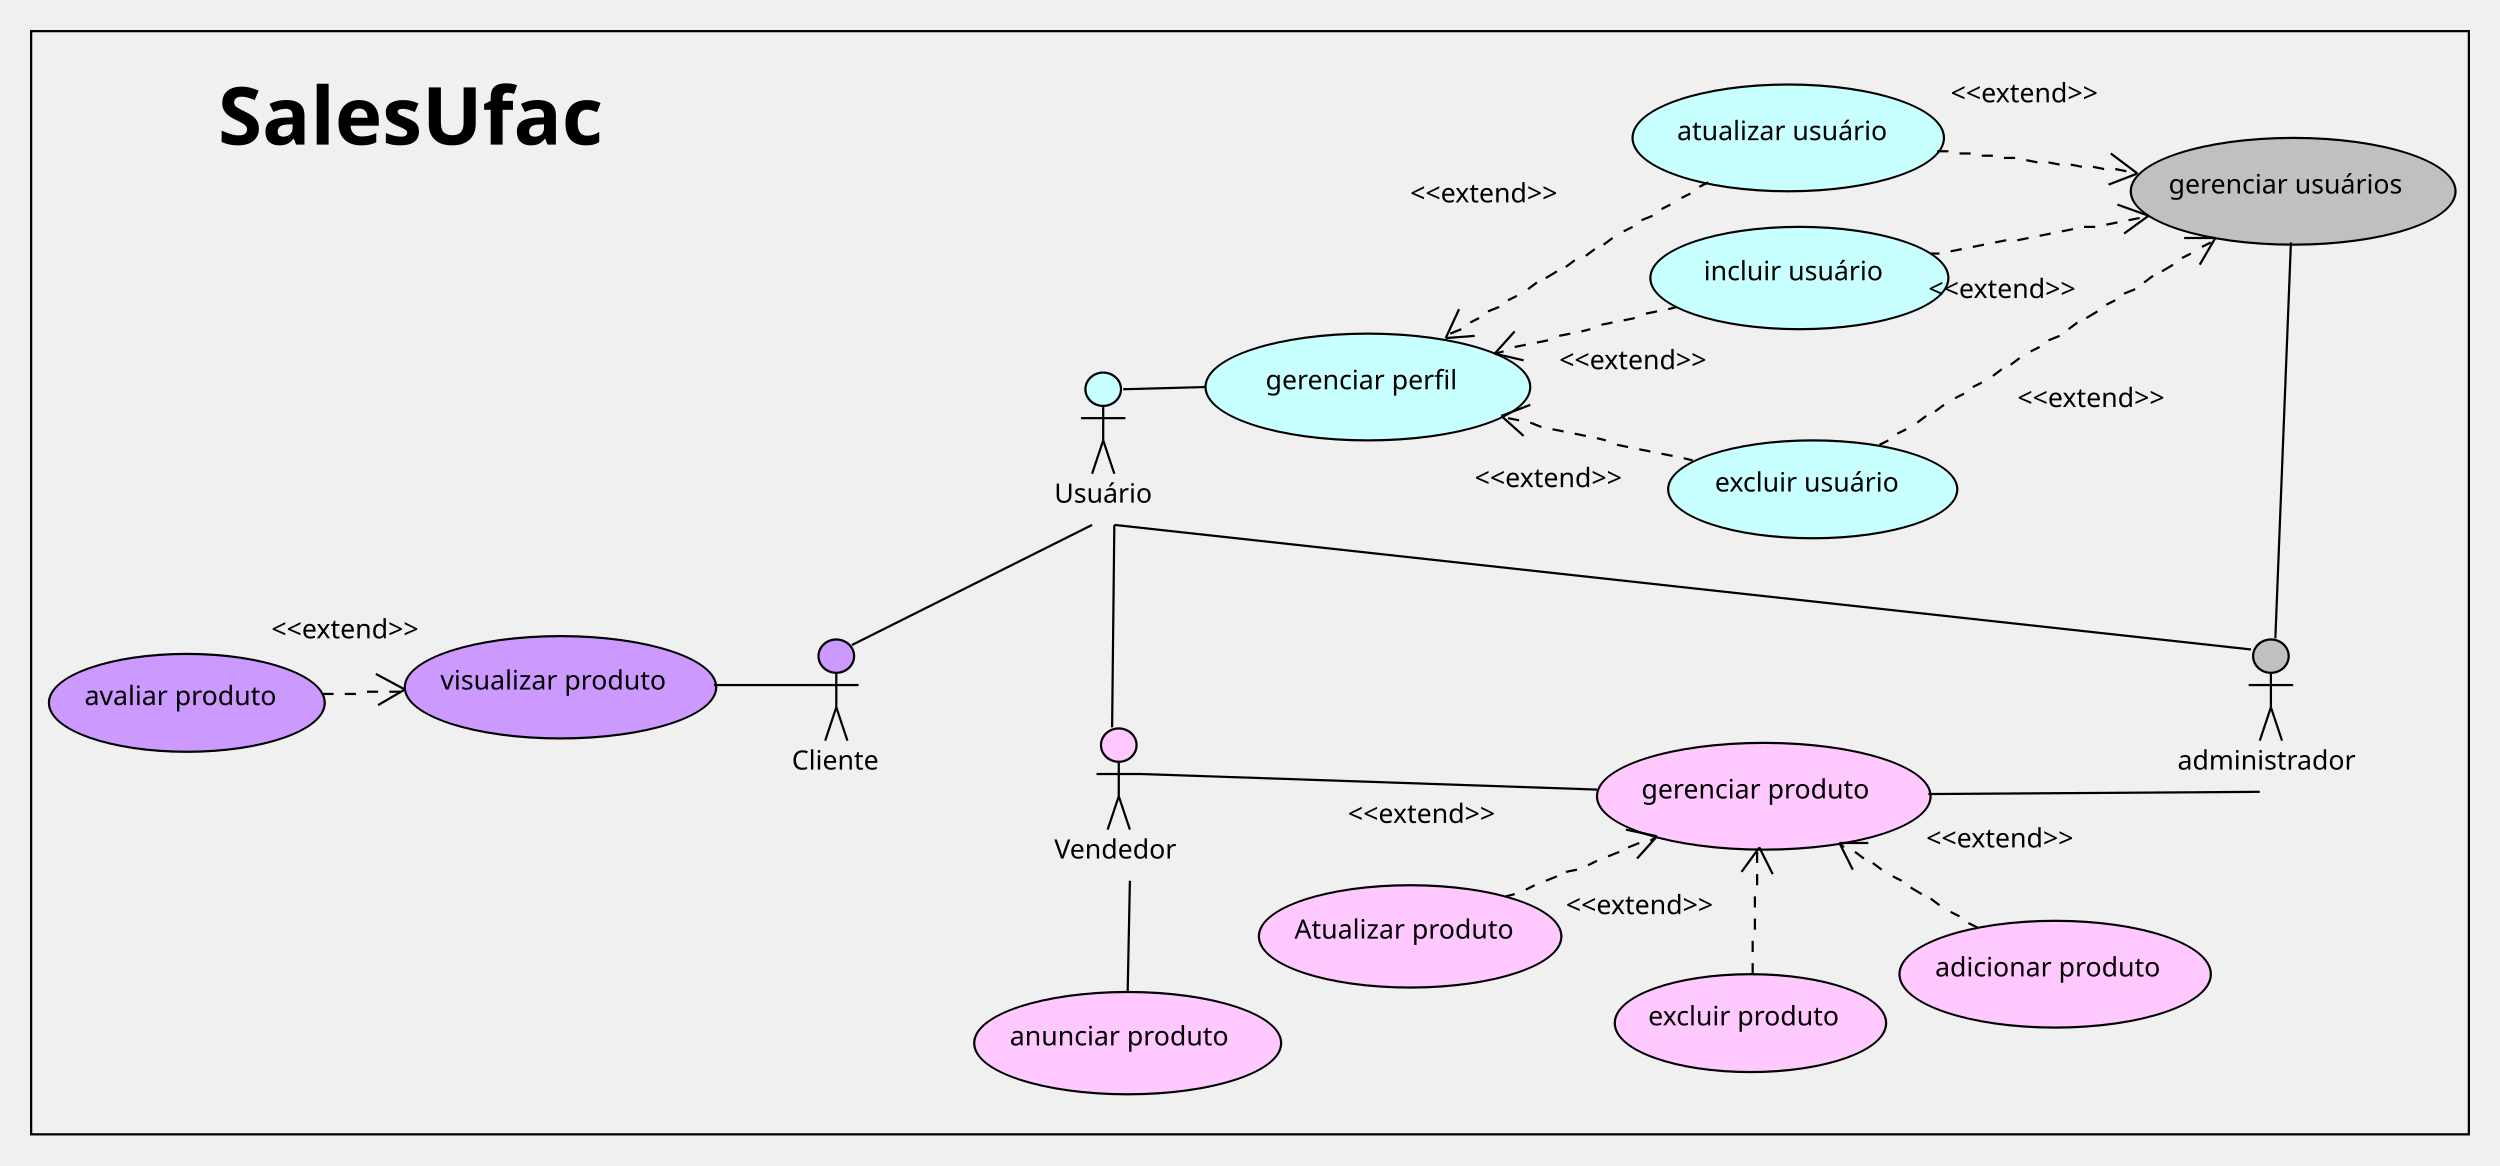
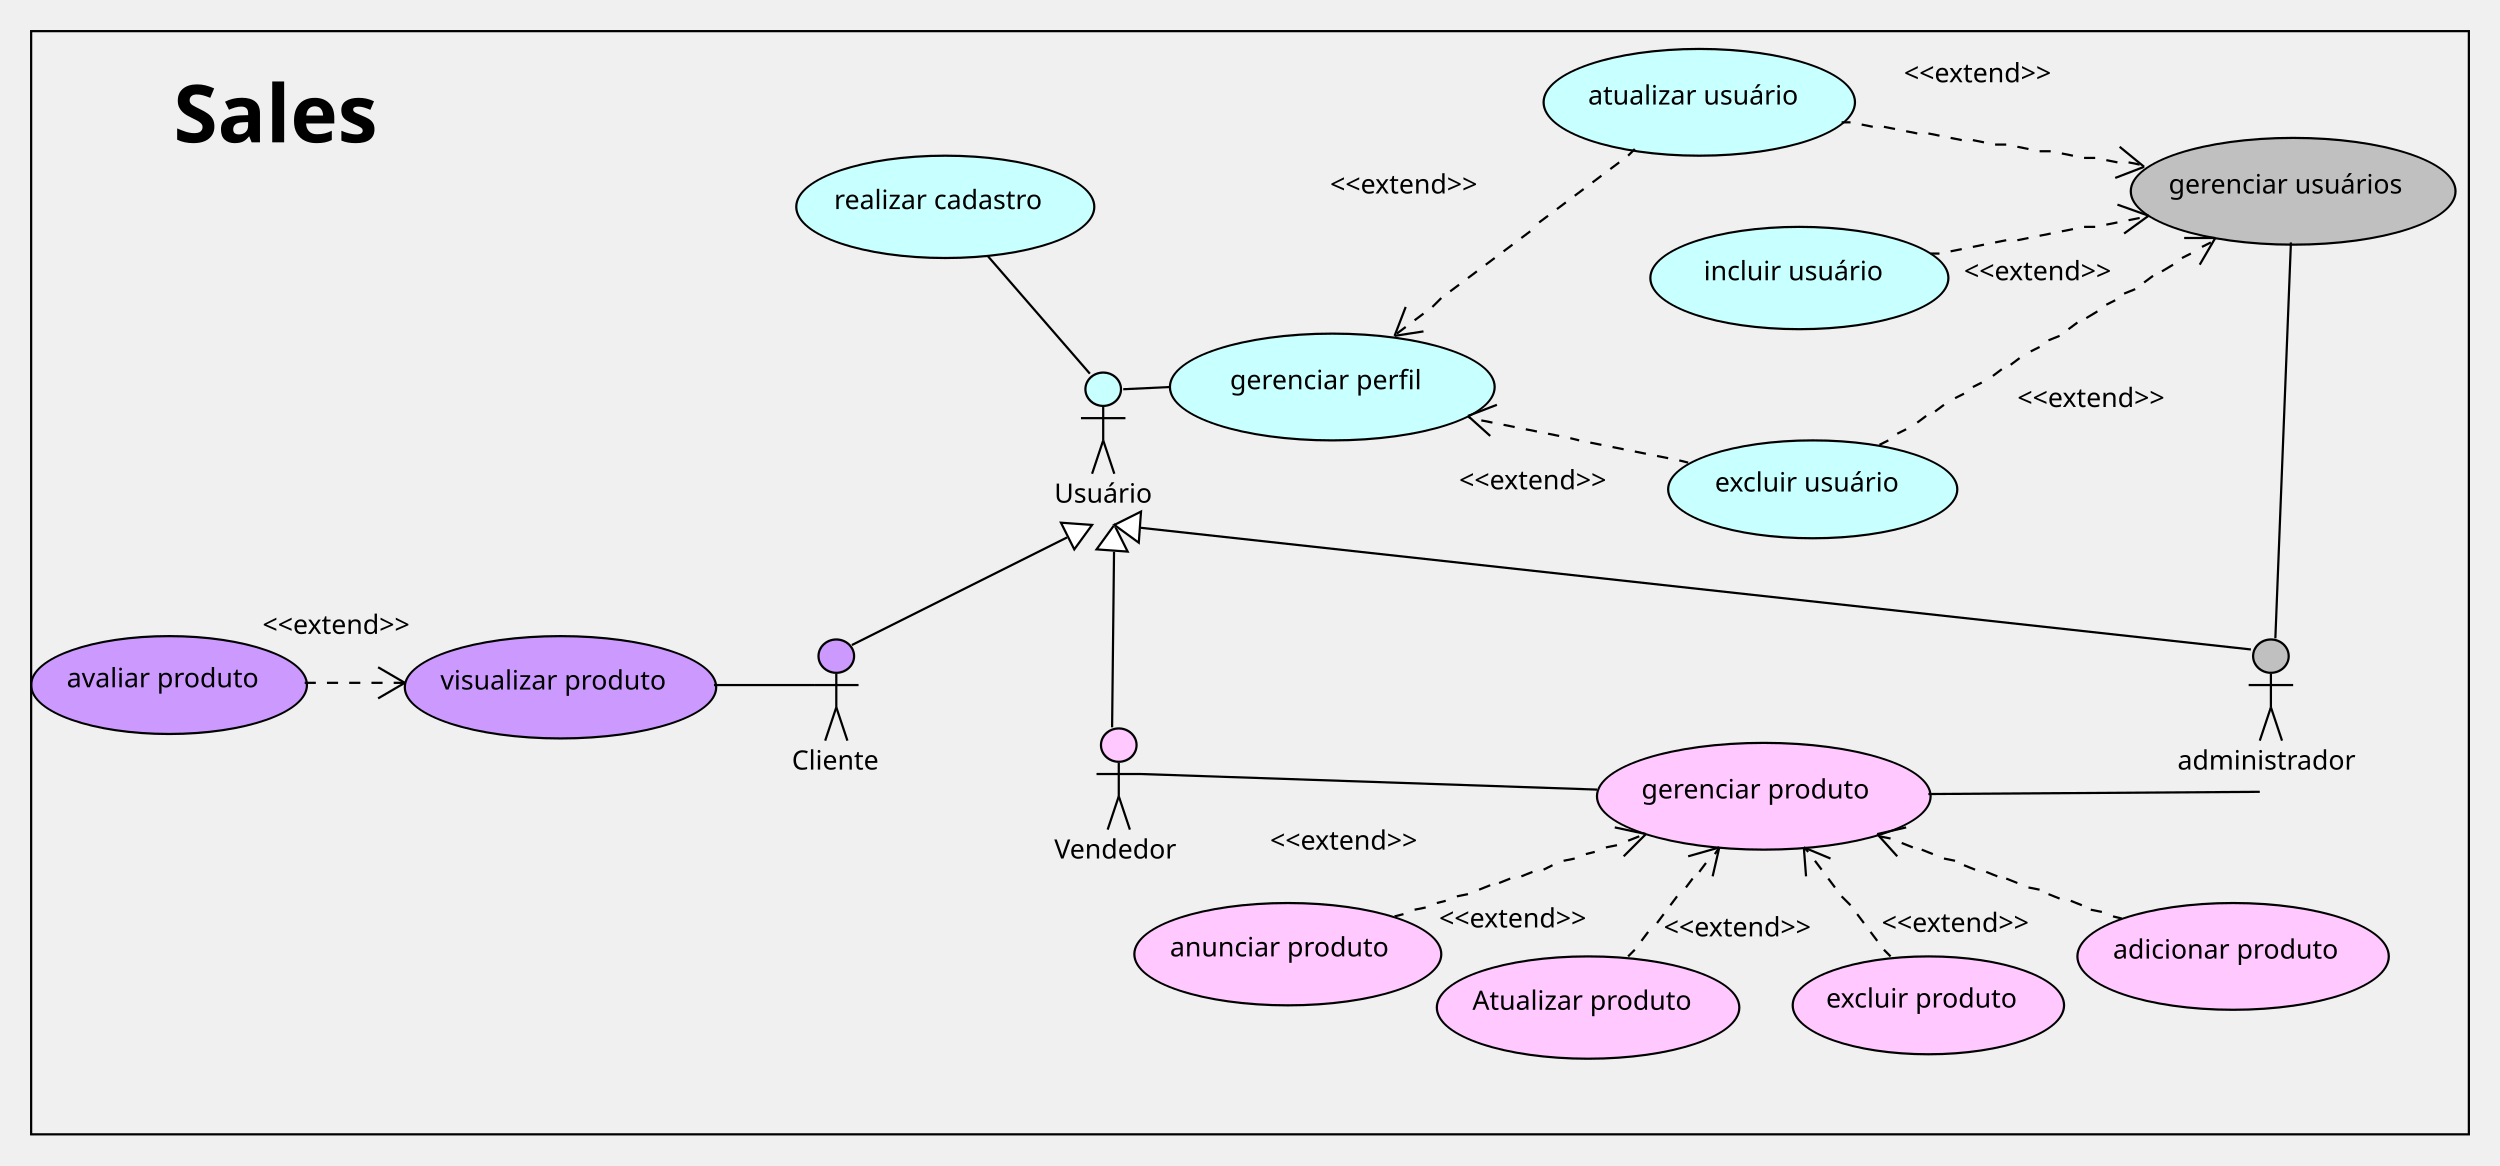
<svg xmlns="http://www.w3.org/2000/svg" height="524" version="1.1" width="1124">
  <text font-family="Dialog" font-size="12" x="356" y="346">
Cliente</text>
  <ellipse cx="376" cy="295" fill="#000000" rx="8.0" ry="7.5" stroke="#000000" stroke-width="1" />
  <ellipse cx="376" cy="295" fill="#cc99ff" rx="7.0" ry="6.5" stroke="#cc99ff" stroke-width="1" />
  <line fill="#000000" stroke="#000000" stroke-width="1" x1="376" x2="376" y1="303" y2="318" />
  <line fill="#000000" stroke="#000000" stroke-width="1" x1="366" x2="386" y1="308" y2="308" />
  <line fill="#000000" stroke="#000000" stroke-width="1" x1="376" x2="371" y1="318" y2="333" />
  <line fill="#000000" stroke="#000000" stroke-width="1" x1="376" x2="381" y1="318" y2="333" />
  <text font-family="Dialog" font-size="12" x="474" y="386">
Vendedor</text>
  <ellipse cx="503" cy="335" fill="#000000" rx="8.0" ry="7.5" stroke="#000000" stroke-width="1" />
  <ellipse cx="503" cy="335" fill="#ffc8ff" rx="7.0" ry="6.5" stroke="#ffc8ff" stroke-width="1" />
  <line fill="#000000" stroke="#000000" stroke-width="1" x1="503" x2="503" y1="343" y2="358" />
  <line fill="#000000" stroke="#000000" stroke-width="1" x1="493" x2="513" y1="348" y2="348" />
  <line fill="#000000" stroke="#000000" stroke-width="1" x1="503" x2="498" y1="358" y2="373" />
  <line fill="#000000" stroke="#000000" stroke-width="1" x1="503" x2="508" y1="358" y2="373" />
-   <ellipse cx="84" cy="316" fill="#000000" rx="62.0" ry="22.0" stroke="#000000" stroke-width="1" />
-   <ellipse cx="84" cy="316" fill="#cc99ff" rx="61.0" ry="21.0" stroke="#cc99ff" stroke-width="1" />
-   <text font-family="Dialog" font-size="12" x="38" y="317">
+   <ellipse cx="76" cy="308" fill="#000000" rx="62.0" ry="22.0" stroke="#000000" stroke-width="1" />
+   <ellipse cx="76" cy="308" fill="#cc99ff" rx="61.0" ry="21.0" stroke="#cc99ff" stroke-width="1" />
+   <text font-family="Dialog" font-size="12" x="30" y="309">
avaliar produto</text>
  <ellipse cx="252" cy="309" fill="#000000" rx="70.0" ry="23.0" stroke="#000000" stroke-width="1" />
  <ellipse cx="252" cy="309" fill="#cc99ff" rx="69.0" ry="22.0" stroke="#cc99ff" stroke-width="1" />
  <text font-family="Dialog" font-size="12" x="198" y="310">
visualizar produto</text>
  <ellipse cx="809" cy="125" fill="#000000" rx="67.0" ry="23.0" stroke="#000000" stroke-width="1" />
  <ellipse cx="809" cy="125" fill="#c8ffff" rx="66.0" ry="22.0" stroke="#c8ffff" stroke-width="1" />
  <text font-family="Dialog" font-size="12" x="766" y="126">
incluir usuário</text>
  <ellipse cx="815" cy="220" fill="#000000" rx="65.0" ry="22.0" stroke="#000000" stroke-width="1" />
  <ellipse cx="815" cy="220" fill="#c8ffff" rx="64.0" ry="21.0" stroke="#c8ffff" stroke-width="1" />
  <text font-family="Dialog" font-size="12" x="771" y="221">
excluir usuário</text>
-   <ellipse cx="615" cy="174" fill="#000000" rx="73.0" ry="24.0" stroke="#000000" stroke-width="1" />
-   <ellipse cx="615" cy="174" fill="#c8ffff" rx="72.0" ry="23.0" stroke="#c8ffff" stroke-width="1" />
-   <text font-family="Dialog" font-size="12" x="569" y="175">
+   <ellipse cx="599" cy="174" fill="#000000" rx="73.0" ry="24.0" stroke="#000000" stroke-width="1" />
+   <ellipse cx="599" cy="174" fill="#c8ffff" rx="72.0" ry="23.0" stroke="#c8ffff" stroke-width="1" />
+   <text font-family="Dialog" font-size="12" x="553" y="175">
gerenciar perfil</text>
-   <ellipse cx="804" cy="62" fill="#000000" rx="70.0" ry="24.0" stroke="#000000" stroke-width="1" />
-   <ellipse cx="804" cy="62" fill="#c8ffff" rx="69.0" ry="23.0" stroke="#c8ffff" stroke-width="1" />
-   <text font-family="Dialog" font-size="12" x="754" y="63">
+   <ellipse cx="764" cy="46" fill="#000000" rx="70.0" ry="24.0" stroke="#000000" stroke-width="1" />
+   <ellipse cx="764" cy="46" fill="#c8ffff" rx="69.0" ry="23.0" stroke="#c8ffff" stroke-width="1" />
+   <text font-family="Dialog" font-size="12" x="714" y="47">
atualizar usuário</text>
-   <line fill="#000000" stroke="#000000" stroke-width="1" x1="754" x2="750" y1="138" y2="139" />
-   <line fill="#000000" stroke="#000000" stroke-width="1" x1="745" x2="740" y1="140" y2="141" />
-   <line fill="#000000" stroke="#000000" stroke-width="1" x1="735" x2="730" y1="143" y2="144" />
-   <line fill="#000000" stroke="#000000" stroke-width="1" x1="725" x2="720" y1="145" y2="146" />
-   <line fill="#000000" stroke="#000000" stroke-width="1" x1="715" x2="711" y1="148" y2="149" />
-   <line fill="#000000" stroke="#000000" stroke-width="1" x1="706" x2="701" y1="150" y2="151" />
-   <line fill="#000000" stroke="#000000" stroke-width="1" x1="696" x2="691" y1="153" y2="154" />
-   <line fill="#000000" stroke="#000000" stroke-width="1" x1="686" x2="681" y1="155" y2="156" />
-   <line fill="#000000" stroke="#000000" stroke-width="1" x1="676" x2="672" y1="158" y2="159" />
-   <line fill="#000000" stroke="#000000" stroke-width="1" x1="681" x2="672" y1="149" y2="159" />
-   <line fill="#000000" stroke="#000000" stroke-width="1" x1="685" x2="672" y1="162" y2="159" />
-   <text font-family="Dialog" font-size="12" x="701" y="166">
- &lt;&lt;extend&gt;&gt;</text>
-   <line fill="#000000" stroke="#000000" stroke-width="1" x1="768" x2="764" y1="82" y2="84" />
-   <line fill="#000000" stroke="#000000" stroke-width="1" x1="760" x2="756" y1="87" y2="89" />
-   <line fill="#000000" stroke="#000000" stroke-width="1" x1="751" x2="747" y1="92" y2="94" />
-   <line fill="#000000" stroke="#000000" stroke-width="1" x1="743" x2="738" y1="97" y2="99" />
-   <line fill="#000000" stroke="#000000" stroke-width="1" x1="734" x2="730" y1="102" y2="104" />
-   <line fill="#000000" stroke="#000000" stroke-width="1" x1="725" x2="721" y1="107" y2="110" />
-   <line fill="#000000" stroke="#000000" stroke-width="1" x1="717" x2="713" y1="112" y2="115" />
-   <line fill="#000000" stroke="#000000" stroke-width="1" x1="708" x2="704" y1="117" y2="120" />
-   <line fill="#000000" stroke="#000000" stroke-width="1" x1="700" x2="695" y1="122" y2="125" />
-   <line fill="#000000" stroke="#000000" stroke-width="1" x1="691" x2="687" y1="127" y2="130" />
-   <line fill="#000000" stroke="#000000" stroke-width="1" x1="682" x2="678" y1="133" y2="135" />
-   <line fill="#000000" stroke="#000000" stroke-width="1" x1="674" x2="669" y1="138" y2="140" />
-   <line fill="#000000" stroke="#000000" stroke-width="1" x1="665" x2="661" y1="143" y2="145" />
-   <line fill="#000000" stroke="#000000" stroke-width="1" x1="657" x2="652" y1="148" y2="150" />
-   <line fill="#000000" stroke="#000000" stroke-width="1" x1="656" x2="650" y1="139" y2="152" />
-   <line fill="#000000" stroke="#000000" stroke-width="1" x1="663" x2="650" y1="151" y2="152" />
-   <text font-family="Dialog" font-size="12" x="634" y="91">
- &lt;&lt;extend&gt;&gt;</text>
-   <ellipse cx="924" cy="438" fill="#000000" rx="70.0" ry="24.0" stroke="#000000" stroke-width="1" />
-   <ellipse cx="924" cy="438" fill="#ffc8ff" rx="69.0" ry="23.0" stroke="#ffc8ff" stroke-width="1" />
-   <text font-family="Dialog" font-size="12" x="870" y="439">
+   <line fill="#000000" stroke="#000000" stroke-width="1" x1="735" x2="732" y1="67" y2="70" />
+   <line fill="#000000" stroke="#000000" stroke-width="1" x1="728" x2="724" y1="73" y2="76" />
+   <line fill="#000000" stroke="#000000" stroke-width="1" x1="720" x2="716" y1="79" y2="82" />
+   <line fill="#000000" stroke="#000000" stroke-width="1" x1="712" x2="708" y1="85" y2="88" />
+   <line fill="#000000" stroke="#000000" stroke-width="1" x1="704" x2="700" y1="91" y2="94" />
+   <line fill="#000000" stroke="#000000" stroke-width="1" x1="696" x2="692" y1="97" y2="100" />
+   <line fill="#000000" stroke="#000000" stroke-width="1" x1="688" x2="684" y1="104" y2="107" />
+   <line fill="#000000" stroke="#000000" stroke-width="1" x1="680" x2="676" y1="110" y2="113" />
+   <line fill="#000000" stroke="#000000" stroke-width="1" x1="672" x2="668" y1="116" y2="119" />
+   <line fill="#000000" stroke="#000000" stroke-width="1" x1="664" x2="660" y1="122" y2="125" />
+   <line fill="#000000" stroke="#000000" stroke-width="1" x1="656" x2="652" y1="128" y2="131" />
+   <line fill="#000000" stroke="#000000" stroke-width="1" x1="648" x2="644" y1="134" y2="138" />
+   <line fill="#000000" stroke="#000000" stroke-width="1" x1="640" x2="636" y1="141" y2="144" />
+   <line fill="#000000" stroke="#000000" stroke-width="1" x1="632" x2="628" y1="147" y2="150" />
+   <line fill="#000000" stroke="#000000" stroke-width="1" x1="632" x2="627" y1="138" y2="151" />
+   <line fill="#000000" stroke="#000000" stroke-width="1" x1="640" x2="627" y1="149" y2="151" />
+   <text font-family="Dialog" font-size="12" x="598" y="87">
+ &lt;&lt;extend&gt;&gt;</text>
+   <ellipse cx="1004" cy="430" fill="#000000" rx="70.0" ry="24.0" stroke="#000000" stroke-width="1" />
+   <ellipse cx="1004" cy="430" fill="#ffc8ff" rx="69.0" ry="23.0" stroke="#ffc8ff" stroke-width="1" />
+   <text font-family="Dialog" font-size="12" x="950" y="431">
adicionar produto</text>
  <ellipse cx="793" cy="358" fill="#000000" rx="75.0" ry="24.0" stroke="#000000" stroke-width="1" />
  <ellipse cx="793" cy="358" fill="#ffc8ff" rx="74.0" ry="23.0" stroke="#ffc8ff" stroke-width="1" />
  <text font-family="Dialog" font-size="12" x="738" y="359">
gerenciar produto</text>
-   <ellipse cx="787" cy="460" fill="#000000" rx="61.0" ry="22.0" stroke="#000000" stroke-width="1" />
-   <ellipse cx="787" cy="460" fill="#ffc8ff" rx="60.0" ry="21.0" stroke="#ffc8ff" stroke-width="1" />
-   <text font-family="Dialog" font-size="12" x="741" y="461">
+   <ellipse cx="867" cy="452" fill="#000000" rx="61.0" ry="22.0" stroke="#000000" stroke-width="1" />
+   <ellipse cx="867" cy="452" fill="#ffc8ff" rx="60.0" ry="21.0" stroke="#ffc8ff" stroke-width="1" />
+   <text font-family="Dialog" font-size="12" x="821" y="453">
excluir produto</text>
-   <ellipse cx="634" cy="421" fill="#000000" rx="68.0" ry="23.0" stroke="#000000" stroke-width="1" />
-   <ellipse cx="634" cy="421" fill="#ffc8ff" rx="67.0" ry="22.0" stroke="#ffc8ff" stroke-width="1" />
-   <text font-family="Dialog" font-size="12" x="582" y="422">
+   <ellipse cx="714" cy="453" fill="#000000" rx="68.0" ry="23.0" stroke="#000000" stroke-width="1" />
+   <ellipse cx="714" cy="453" fill="#ffc8ff" rx="67.0" ry="22.0" stroke="#ffc8ff" stroke-width="1" />
+   <text font-family="Dialog" font-size="12" x="662" y="454">
Atualizar produto</text>
-   <line fill="#000000" stroke="#000000" stroke-width="1" x1="677" x2="681" y1="403" y2="402" />
-   <line fill="#000000" stroke="#000000" stroke-width="1" x1="686" x2="690" y1="400" y2="398" />
-   <line fill="#000000" stroke="#000000" stroke-width="1" x1="695" x2="700" y1="396" y2="394" />
-   <line fill="#000000" stroke="#000000" stroke-width="1" x1="704" x2="709" y1="392" y2="391" />
-   <line fill="#000000" stroke="#000000" stroke-width="1" x1="714" x2="718" y1="389" y2="387" />
-   <line fill="#000000" stroke="#000000" stroke-width="1" x1="723" x2="728" y1="385" y2="383" />
-   <line fill="#000000" stroke="#000000" stroke-width="1" x1="732" x2="737" y1="381" y2="379" />
-   <line fill="#000000" stroke="#000000" stroke-width="1" x1="742" x2="745" y1="378" y2="376" />
-   <line fill="#000000" stroke="#000000" stroke-width="1" x1="736" x2="745" y1="386" y2="376" />
-   <line fill="#000000" stroke="#000000" stroke-width="1" x1="731" x2="745" y1="373" y2="376" />
-   <text font-family="Dialog" font-size="12" x="606" y="370">
- &lt;&lt;extend&gt;&gt;</text>
-   <line fill="#000000" stroke="#000000" stroke-width="1" x1="788" x2="788" y1="438" y2="433" />
-   <line fill="#000000" stroke="#000000" stroke-width="1" x1="788" x2="788" y1="428" y2="423" />
-   <line fill="#000000" stroke="#000000" stroke-width="1" x1="789" x2="789" y1="418" y2="413" />
-   <line fill="#000000" stroke="#000000" stroke-width="1" x1="789" x2="789" y1="408" y2="403" />
-   <line fill="#000000" stroke="#000000" stroke-width="1" x1="790" x2="790" y1="398" y2="393" />
-   <line fill="#000000" stroke="#000000" stroke-width="1" x1="790" x2="790" y1="388" y2="383" />
-   <line fill="#000000" stroke="#000000" stroke-width="1" x1="797" x2="791" y1="393" y2="381" />
-   <line fill="#000000" stroke="#000000" stroke-width="1" x1="783" x2="791" y1="392" y2="381" />
-   <text font-family="Dialog" font-size="12" x="704" y="411">
+   <line fill="#000000" stroke="#000000" stroke-width="1" x1="732" x2="735" y1="430" y2="427" />
+   <line fill="#000000" stroke="#000000" stroke-width="1" x1="738" x2="741" y1="423" y2="419" />
+   <line fill="#000000" stroke="#000000" stroke-width="1" x1="745" x2="748" y1="415" y2="411" />
+   <line fill="#000000" stroke="#000000" stroke-width="1" x1="751" x2="754" y1="407" y2="403" />
+   <line fill="#000000" stroke="#000000" stroke-width="1" x1="758" x2="761" y1="399" y2="395" />
+   <line fill="#000000" stroke="#000000" stroke-width="1" x1="764" x2="767" y1="392" y2="388" />
+   <line fill="#000000" stroke="#000000" stroke-width="1" x1="771" x2="773" y1="384" y2="381" />
+   <line fill="#000000" stroke="#000000" stroke-width="1" x1="770" x2="773" y1="394" y2="381" />
+   <line fill="#000000" stroke="#000000" stroke-width="1" x1="759" x2="773" y1="385" y2="381" />
+   <text font-family="Dialog" font-size="12" x="647" y="417">
+ &lt;&lt;extend&gt;&gt;</text>
+   <line fill="#000000" stroke="#000000" stroke-width="1" x1="850" x2="847" y1="430" y2="427" />
+   <line fill="#000000" stroke="#000000" stroke-width="1" x1="844" x2="841" y1="423" y2="419" />
+   <line fill="#000000" stroke="#000000" stroke-width="1" x1="838" x2="835" y1="415" y2="411" />
+   <line fill="#000000" stroke="#000000" stroke-width="1" x1="832" x2="828" y1="407" y2="403" />
+   <line fill="#000000" stroke="#000000" stroke-width="1" x1="825" x2="822" y1="399" y2="395" />
+   <line fill="#000000" stroke="#000000" stroke-width="1" x1="819" x2="816" y1="391" y2="387" />
+   <line fill="#000000" stroke="#000000" stroke-width="1" x1="813" x2="811" y1="383" y2="381" />
+   <line fill="#000000" stroke="#000000" stroke-width="1" x1="823" x2="811" y1="386" y2="381" />
+   <line fill="#000000" stroke="#000000" stroke-width="1" x1="812" x2="811" y1="394" y2="381" />
+   <text font-family="Dialog" font-size="12" x="748" y="421">
&lt;&lt;extend&gt;&gt;</text>
  <polyline fill="none" points="718,355 513,348" stroke="#000000" stroke-width="1" />
-   <line fill="#000000" stroke="#000000" stroke-width="1" x1="889" x2="885" y1="417" y2="415" />
-   <line fill="#000000" stroke="#000000" stroke-width="1" x1="881" x2="877" y1="412" y2="410" />
-   <line fill="#000000" stroke="#000000" stroke-width="1" x1="872" x2="868" y1="407" y2="404" />
-   <line fill="#000000" stroke="#000000" stroke-width="1" x1="864" x2="859" y1="402" y2="399" />
-   <line fill="#000000" stroke="#000000" stroke-width="1" x1="855" x2="851" y1="396" y2="394" />
-   <line fill="#000000" stroke="#000000" stroke-width="1" x1="846" x2="842" y1="391" y2="388" />
-   <line fill="#000000" stroke="#000000" stroke-width="1" x1="838" x2="834" y1="386" y2="383" />
-   <line fill="#000000" stroke="#000000" stroke-width="1" x1="829" x2="827" y1="381" y2="379" />
-   <line fill="#000000" stroke="#000000" stroke-width="1" x1="840" x2="827" y1="379" y2="379" />
-   <line fill="#000000" stroke="#000000" stroke-width="1" x1="833" x2="827" y1="391" y2="379" />
-   <text font-family="Dialog" font-size="12" x="866" y="381">
+   <line fill="#000000" stroke="#000000" stroke-width="1" x1="954" x2="950" y1="413" y2="412" />
+   <line fill="#000000" stroke="#000000" stroke-width="1" x1="945" x2="940" y1="410" y2="409" />
+   <line fill="#000000" stroke="#000000" stroke-width="1" x1="936" x2="931" y1="407" y2="405" />
+   <line fill="#000000" stroke="#000000" stroke-width="1" x1="926" x2="921" y1="404" y2="402" />
+   <line fill="#000000" stroke="#000000" stroke-width="1" x1="917" x2="912" y1="400" y2="399" />
+   <line fill="#000000" stroke="#000000" stroke-width="1" x1="907" x2="902" y1="397" y2="395" />
+   <line fill="#000000" stroke="#000000" stroke-width="1" x1="898" x2="893" y1="394" y2="392" />
+   <line fill="#000000" stroke="#000000" stroke-width="1" x1="888" x2="883" y1="391" y2="389" />
+   <line fill="#000000" stroke="#000000" stroke-width="1" x1="879" x2="874" y1="387" y2="386" />
+   <line fill="#000000" stroke="#000000" stroke-width="1" x1="869" x2="864" y1="384" y2="382" />
+   <line fill="#000000" stroke="#000000" stroke-width="1" x1="860" x2="855" y1="381" y2="379" />
+   <line fill="#000000" stroke="#000000" stroke-width="1" x1="850" x2="845" y1="377" y2="376" />
+   <line fill="#000000" stroke="#000000" stroke-width="1" x1="857" x2="844" y1="372" y2="375" />
+   <line fill="#000000" stroke="#000000" stroke-width="1" x1="853" x2="844" y1="385" y2="375" />
+   <text font-family="Dialog" font-size="12" x="846" y="419">
&lt;&lt;extend&gt;&gt;</text>
  <text font-family="Dialog" font-size="12" x="474" y="226">
Usuário</text>
  <ellipse cx="496" cy="175" fill="#000000" rx="8.0" ry="7.5" stroke="#000000" stroke-width="1" />
  <ellipse cx="496" cy="175" fill="#c8ffff" rx="7.0" ry="6.5" stroke="#c8ffff" stroke-width="1" />
  <line fill="#000000" stroke="#000000" stroke-width="1" x1="496" x2="496" y1="183" y2="198" />
  <line fill="#000000" stroke="#000000" stroke-width="1" x1="486" x2="506" y1="188" y2="188" />
  <line fill="#000000" stroke="#000000" stroke-width="1" x1="496" x2="491" y1="198" y2="213" />
  <line fill="#000000" stroke="#000000" stroke-width="1" x1="496" x2="501" y1="198" y2="213" />
-   <polyline fill="none" points="491,236 383,290" stroke="#000000" stroke-width="1" />
-   <polyline fill="none" points="501,236 500,327" stroke="#000000" stroke-width="1" />
-   <polyline fill="none" points="542,174 505,175" stroke="#000000" stroke-width="1" />
+   <polyline fill="none" points="526,174 505,175" stroke="#000000" stroke-width="1" />
  <polyline fill="none" points="321,308 366,308" stroke="#000000" stroke-width="1" />
-   <line fill="#000000" stroke="#000000" stroke-width="1" x1="145" x2="150" y1="312" y2="312" />
-   <line fill="#000000" stroke="#000000" stroke-width="1" x1="155" x2="160" y1="312" y2="312" />
-   <line fill="#000000" stroke="#000000" stroke-width="1" x1="165" x2="170" y1="311" y2="311" />
-   <line fill="#000000" stroke="#000000" stroke-width="1" x1="175" x2="180" y1="311" y2="311" />
-   <line fill="#000000" stroke="#000000" stroke-width="1" x1="170" x2="182" y1="317" y2="310" />
-   <line fill="#000000" stroke="#000000" stroke-width="1" x1="169" x2="182" y1="303" y2="310" />
-   <text font-family="Dialog" font-size="12" x="122" y="287">
- &lt;&lt;extend&gt;&gt;</text>
-   <ellipse cx="507" cy="469" fill="#000000" rx="69.0" ry="23.0" stroke="#000000" stroke-width="1" />
-   <ellipse cx="507" cy="469" fill="#ffc8ff" rx="68.0" ry="22.0" stroke="#ffc8ff" stroke-width="1" />
-   <text font-family="Dialog" font-size="12" x="454" y="470">
+   <line fill="#000000" stroke="#000000" stroke-width="1" x1="137" x2="142" y1="307" y2="307" />
+   <line fill="#000000" stroke="#000000" stroke-width="1" x1="147" x2="152" y1="307" y2="307" />
+   <line fill="#000000" stroke="#000000" stroke-width="1" x1="157" x2="162" y1="307" y2="307" />
+   <line fill="#000000" stroke="#000000" stroke-width="1" x1="167" x2="172" y1="307" y2="307" />
+   <line fill="#000000" stroke="#000000" stroke-width="1" x1="177" x2="182" y1="307" y2="307" />
+   <line fill="#000000" stroke="#000000" stroke-width="1" x1="170" x2="182" y1="314" y2="307" />
+   <line fill="#000000" stroke="#000000" stroke-width="1" x1="170" x2="182" y1="300" y2="307" />
+   <text font-family="Dialog" font-size="12" x="118" y="285">
+ &lt;&lt;extend&gt;&gt;</text>
+   <ellipse cx="579" cy="429" fill="#000000" rx="69.0" ry="23.0" stroke="#000000" stroke-width="1" />
+   <ellipse cx="579" cy="429" fill="#ffc8ff" rx="68.0" ry="22.0" stroke="#ffc8ff" stroke-width="1" />
+   <text font-family="Dialog" font-size="12" x="526" y="430">
anunciar produto</text>
-   <polyline fill="none" points="508,396 507,446" stroke="#000000" stroke-width="1" />
  <text font-family="Dialog" font-size="12" x="979" y="346">
administrador</text>
  <ellipse cx="1021" cy="295" fill="#000000" rx="8.0" ry="7.5" stroke="#000000" stroke-width="1" />
  <ellipse cx="1021" cy="295" fill="#c0c0c0" rx="7.0" ry="6.5" stroke="#c0c0c0" stroke-width="1" />
  <line fill="#000000" stroke="#000000" stroke-width="1" x1="1021" x2="1021" y1="303" y2="318" />
  <line fill="#000000" stroke="#000000" stroke-width="1" x1="1011" x2="1031" y1="308" y2="308" />
  <line fill="#000000" stroke="#000000" stroke-width="1" x1="1021" x2="1016" y1="318" y2="333" />
  <line fill="#000000" stroke="#000000" stroke-width="1" x1="1021" x2="1026" y1="318" y2="333" />
-   <line fill="#000000" stroke="#000000" stroke-width="1" x1="761" x2="757" y1="207" y2="206" />
-   <line fill="#000000" stroke="#000000" stroke-width="1" x1="752" x2="747" y1="205" y2="204" />
-   <line fill="#000000" stroke="#000000" stroke-width="1" x1="742" x2="737" y1="203" y2="202" />
-   <line fill="#000000" stroke="#000000" stroke-width="1" x1="732" x2="727" y1="201" y2="200" />
-   <line fill="#000000" stroke="#000000" stroke-width="1" x1="722" x2="718" y1="198" y2="197" />
-   <line fill="#000000" stroke="#000000" stroke-width="1" x1="713" x2="708" y1="196" y2="195" />
-   <line fill="#000000" stroke="#000000" stroke-width="1" x1="703" x2="698" y1="194" y2="193" />
-   <line fill="#000000" stroke="#000000" stroke-width="1" x1="693" x2="688" y1="192" y2="190" />
-   <line fill="#000000" stroke="#000000" stroke-width="1" x1="683" x2="678" y1="189" y2="188" />
-   <line fill="#000000" stroke="#000000" stroke-width="1" x1="688" x2="675" y1="182" y2="187" />
-   <line fill="#000000" stroke="#000000" stroke-width="1" x1="685" x2="675" y1="196" y2="187" />
-   <text font-family="Dialog" font-size="12" x="663" y="219">
+   <line fill="#000000" stroke="#000000" stroke-width="1" x1="759" x2="755" y1="208" y2="207" />
+   <line fill="#000000" stroke="#000000" stroke-width="1" x1="750" x2="745" y1="206" y2="205" />
+   <line fill="#000000" stroke="#000000" stroke-width="1" x1="740" x2="735" y1="204" y2="203" />
+   <line fill="#000000" stroke="#000000" stroke-width="1" x1="730" x2="725" y1="202" y2="201" />
+   <line fill="#000000" stroke="#000000" stroke-width="1" x1="720" x2="715" y1="200" y2="199" />
+   <line fill="#000000" stroke="#000000" stroke-width="1" x1="710" x2="706" y1="198" y2="197" />
+   <line fill="#000000" stroke="#000000" stroke-width="1" x1="701" x2="696" y1="196" y2="195" />
+   <line fill="#000000" stroke="#000000" stroke-width="1" x1="691" x2="686" y1="194" y2="193" />
+   <line fill="#000000" stroke="#000000" stroke-width="1" x1="681" x2="676" y1="192" y2="191" />
+   <line fill="#000000" stroke="#000000" stroke-width="1" x1="671" x2="666" y1="190" y2="189" />
+   <line fill="#000000" stroke="#000000" stroke-width="1" x1="661" x2="660" y1="188" y2="187" />
+   <line fill="#000000" stroke="#000000" stroke-width="1" x1="673" x2="660" y1="182" y2="187" />
+   <line fill="#000000" stroke="#000000" stroke-width="1" x1="670" x2="660" y1="196" y2="187" />
+   <text font-family="Dialog" font-size="12" x="656" y="220">
&lt;&lt;extend&gt;&gt;</text>
  <ellipse cx="1031" cy="86" fill="#000000" rx="73.0" ry="24.0" stroke="#000000" stroke-width="1" />
  <ellipse cx="1031" cy="86" fill="#c0c0c0" rx="72.0" ry="23.0" stroke="#c0c0c0" stroke-width="1" />
  <text font-family="Dialog" font-size="12" x="975" y="87">
gerenciar usuários</text>
-   <line fill="#000000" stroke="#000000" stroke-width="1" x1="871" x2="876" y1="68" y2="68" />
-   <line fill="#000000" stroke="#000000" stroke-width="1" x1="881" x2="886" y1="69" y2="69" />
-   <line fill="#000000" stroke="#000000" stroke-width="1" x1="891" x2="896" y1="70" y2="70" />
-   <line fill="#000000" stroke="#000000" stroke-width="1" x1="901" x2="906" y1="71" y2="71" />
-   <line fill="#000000" stroke="#000000" stroke-width="1" x1="911" x2="916" y1="72" y2="73" />
-   <line fill="#000000" stroke="#000000" stroke-width="1" x1="921" x2="926" y1="73" y2="74" />
-   <line fill="#000000" stroke="#000000" stroke-width="1" x1="931" x2="936" y1="74" y2="75" />
-   <line fill="#000000" stroke="#000000" stroke-width="1" x1="941" x2="946" y1="75" y2="76" />
-   <line fill="#000000" stroke="#000000" stroke-width="1" x1="951" x2="956" y1="76" y2="77" />
-   <line fill="#000000" stroke="#000000" stroke-width="1" x1="948" x2="961" y1="83" y2="78" />
-   <line fill="#000000" stroke="#000000" stroke-width="1" x1="949" x2="961" y1="69" y2="78" />
-   <text font-family="Dialog" font-size="12" x="877" y="46">
+   <line fill="#000000" stroke="#000000" stroke-width="1" x1="828" x2="832" y1="55" y2="55" />
+   <line fill="#000000" stroke="#000000" stroke-width="1" x1="837" x2="842" y1="56" y2="57" />
+   <line fill="#000000" stroke="#000000" stroke-width="1" x1="847" x2="852" y1="57" y2="58" />
+   <line fill="#000000" stroke="#000000" stroke-width="1" x1="857" x2="862" y1="59" y2="60" />
+   <line fill="#000000" stroke="#000000" stroke-width="1" x1="867" x2="872" y1="60" y2="61" />
+   <line fill="#000000" stroke="#000000" stroke-width="1" x1="877" x2="882" y1="62" y2="63" />
+   <line fill="#000000" stroke="#000000" stroke-width="1" x1="887" x2="892" y1="63" y2="64" />
+   <line fill="#000000" stroke="#000000" stroke-width="1" x1="897" x2="902" y1="65" y2="65" />
+   <line fill="#000000" stroke="#000000" stroke-width="1" x1="907" x2="912" y1="66" y2="67" />
+   <line fill="#000000" stroke="#000000" stroke-width="1" x1="917" x2="922" y1="68" y2="68" />
+   <line fill="#000000" stroke="#000000" stroke-width="1" x1="927" x2="932" y1="69" y2="70" />
+   <line fill="#000000" stroke="#000000" stroke-width="1" x1="937" x2="942" y1="71" y2="71" />
+   <line fill="#000000" stroke="#000000" stroke-width="1" x1="947" x2="952" y1="72" y2="73" />
+   <line fill="#000000" stroke="#000000" stroke-width="1" x1="957" x2="962" y1="73" y2="74" />
+   <line fill="#000000" stroke="#000000" stroke-width="1" x1="951" x2="964" y1="80" y2="75" />
+   <line fill="#000000" stroke="#000000" stroke-width="1" x1="953" x2="964" y1="66" y2="75" />
+   <text font-family="Dialog" font-size="12" x="856" y="37">
&lt;&lt;extend&gt;&gt;</text>
  <line fill="#000000" stroke="#000000" stroke-width="1" x1="868" x2="872" y1="114" y2="114" />
  <line fill="#000000" stroke="#000000" stroke-width="1" x1="877" x2="882" y1="113" y2="112" />
  <line fill="#000000" stroke="#000000" stroke-width="1" x1="887" x2="892" y1="111" y2="110" />
  <line fill="#000000" stroke="#000000" stroke-width="1" x1="897" x2="902" y1="109" y2="108" />
  <line fill="#000000" stroke="#000000" stroke-width="1" x1="907" x2="912" y1="108" y2="107" />
  <line fill="#000000" stroke="#000000" stroke-width="1" x1="917" x2="922" y1="106" y2="105" />
  <line fill="#000000" stroke="#000000" stroke-width="1" x1="927" x2="932" y1="104" y2="103" />
  <line fill="#000000" stroke="#000000" stroke-width="1" x1="937" x2="942" y1="102" y2="102" />
  <line fill="#000000" stroke="#000000" stroke-width="1" x1="947" x2="952" y1="101" y2="100" />
  <line fill="#000000" stroke="#000000" stroke-width="1" x1="957" x2="962" y1="99" y2="98" />
  <line fill="#000000" stroke="#000000" stroke-width="1" x1="955" x2="966" y1="105" y2="97" />
  <line fill="#000000" stroke="#000000" stroke-width="1" x1="952" x2="966" y1="92" y2="97" />
-   <text font-family="Dialog" font-size="12" x="867" y="134">
+   <text font-family="Dialog" font-size="12" x="883" y="126">
&lt;&lt;extend&gt;&gt;</text>
  <line fill="#000000" stroke="#000000" stroke-width="1" x1="845" x2="849" y1="200" y2="198" />
  <line fill="#000000" stroke="#000000" stroke-width="1" x1="853" x2="857" y1="195" y2="193" />
  <line fill="#000000" stroke="#000000" stroke-width="1" x1="862" x2="866" y1="190" y2="187" />
  <line fill="#000000" stroke="#000000" stroke-width="1" x1="870" x2="874" y1="185" y2="182" />
  <line fill="#000000" stroke="#000000" stroke-width="1" x1="879" x2="883" y1="179" y2="177" />
  <line fill="#000000" stroke="#000000" stroke-width="1" x1="887" x2="891" y1="174" y2="172" />
  <line fill="#000000" stroke="#000000" stroke-width="1" x1="896" x2="900" y1="169" y2="166" />
  <line fill="#000000" stroke="#000000" stroke-width="1" x1="904" x2="908" y1="164" y2="161" />
  <line fill="#000000" stroke="#000000" stroke-width="1" x1="913" x2="917" y1="158" y2="156" />
  <line fill="#000000" stroke="#000000" stroke-width="1" x1="921" x2="926" y1="153" y2="151" />
  <line fill="#000000" stroke="#000000" stroke-width="1" x1="930" x2="934" y1="148" y2="145" />
  <line fill="#000000" stroke="#000000" stroke-width="1" x1="938" x2="943" y1="143" y2="140" />
  <line fill="#000000" stroke="#000000" stroke-width="1" x1="947" x2="951" y1="137" y2="135" />
  <line fill="#000000" stroke="#000000" stroke-width="1" x1="955" x2="960" y1="132" y2="130" />
  <line fill="#000000" stroke="#000000" stroke-width="1" x1="964" x2="968" y1="127" y2="124" />
  <line fill="#000000" stroke="#000000" stroke-width="1" x1="972" x2="977" y1="122" y2="119" />
  <line fill="#000000" stroke="#000000" stroke-width="1" x1="981" x2="985" y1="116" y2="114" />
  <line fill="#000000" stroke="#000000" stroke-width="1" x1="990" x2="994" y1="111" y2="109" />
  <line fill="#000000" stroke="#000000" stroke-width="1" x1="989" x2="996" y1="119" y2="107" />
  <line fill="#000000" stroke="#000000" stroke-width="1" x1="982" x2="996" y1="107" y2="107" />
  <text font-family="Dialog" font-size="12" x="907" y="183">
&lt;&lt;extend&gt;&gt;</text>
  <polyline fill="none" points="1023,287 1030,109" stroke="#000000" stroke-width="1" />
  <polyline fill="none" points="867,357 1016,356" stroke="#000000" stroke-width="1" />
-   <polyline fill="none" points="501,236 1012,292" stroke="#000000" stroke-width="1" />
  <rect fill="none" height="496" stroke="#000000" stroke-width="1" width="1096" x="14" y="14" />
-   <text font-family="Dialog" font-size="36" font-weight="bold" x="98" y="65">
- SalesUfac</text>
+   <text font-family="Dialog" font-size="36" font-weight="bold" x="78" y="64">
+ Sales</text>
+   <polyline fill="none" points="383,290 491,236" stroke="#000000" stroke-width="1" />
+   <polygon fill="#ffffff" points="491,236 483,247 477,235" stroke="#ffffff" stroke-width="1" />
+   <polygon fill="none" points="491,236 483,247 477,235" stroke="#000000" stroke-width="1" />
+   <polyline fill="none" points="500,327 501,236" stroke="#000000" stroke-width="1" />
+   <polygon fill="#ffffff" points="501,236 507,248 493,247" stroke="#ffffff" stroke-width="1" />
+   <polygon fill="none" points="501,236 507,248 493,247" stroke="#000000" stroke-width="1" />
+   <polyline fill="none" points="1012,292 501,236" stroke="#000000" stroke-width="1" />
+   <polygon fill="#ffffff" points="501,236 513,230 512,244" stroke="#ffffff" stroke-width="1" />
+   <polygon fill="none" points="501,236 513,230 512,244" stroke="#000000" stroke-width="1" />
+   <line fill="#000000" stroke="#000000" stroke-width="1" x1="627" x2="631" y1="412" y2="411" />
+   <line fill="#000000" stroke="#000000" stroke-width="1" x1="636" x2="641" y1="409" y2="408" />
+   <line fill="#000000" stroke="#000000" stroke-width="1" x1="646" x2="650" y1="406" y2="405" />
+   <line fill="#000000" stroke="#000000" stroke-width="1" x1="655" x2="660" y1="403" y2="402" />
+   <line fill="#000000" stroke="#000000" stroke-width="1" x1="665" x2="670" y1="400" y2="398" />
+   <line fill="#000000" stroke="#000000" stroke-width="1" x1="674" x2="679" y1="397" y2="395" />
+   <line fill="#000000" stroke="#000000" stroke-width="1" x1="684" x2="689" y1="394" y2="392" />
+   <line fill="#000000" stroke="#000000" stroke-width="1" x1="694" x2="698" y1="391" y2="389" />
+   <line fill="#000000" stroke="#000000" stroke-width="1" x1="703" x2="708" y1="387" y2="386" />
+   <line fill="#000000" stroke="#000000" stroke-width="1" x1="713" x2="717" y1="384" y2="383" />
+   <line fill="#000000" stroke="#000000" stroke-width="1" x1="722" x2="727" y1="381" y2="380" />
+   <line fill="#000000" stroke="#000000" stroke-width="1" x1="732" x2="737" y1="378" y2="376" />
+   <line fill="#000000" stroke="#000000" stroke-width="1" x1="730" x2="740" y1="385" y2="375" />
+   <line fill="#000000" stroke="#000000" stroke-width="1" x1="726" x2="740" y1="372" y2="375" />
+   <text font-family="Dialog" font-size="12" x="571" y="382">
+ &lt;&lt;extend&gt;&gt;</text>
+   <ellipse cx="425" cy="93" fill="#000000" rx="67.0" ry="23.0" stroke="#000000" stroke-width="1" />
+   <ellipse cx="425" cy="93" fill="#c8ffff" rx="66.0" ry="22.0" stroke="#c8ffff" stroke-width="1" />
+   <text font-family="Dialog" font-size="12" x="375" y="94">
+ realizar cadastro</text>
+   <polyline fill="none" points="444,115 490,168" stroke="#000000" stroke-width="1" />
</svg>
